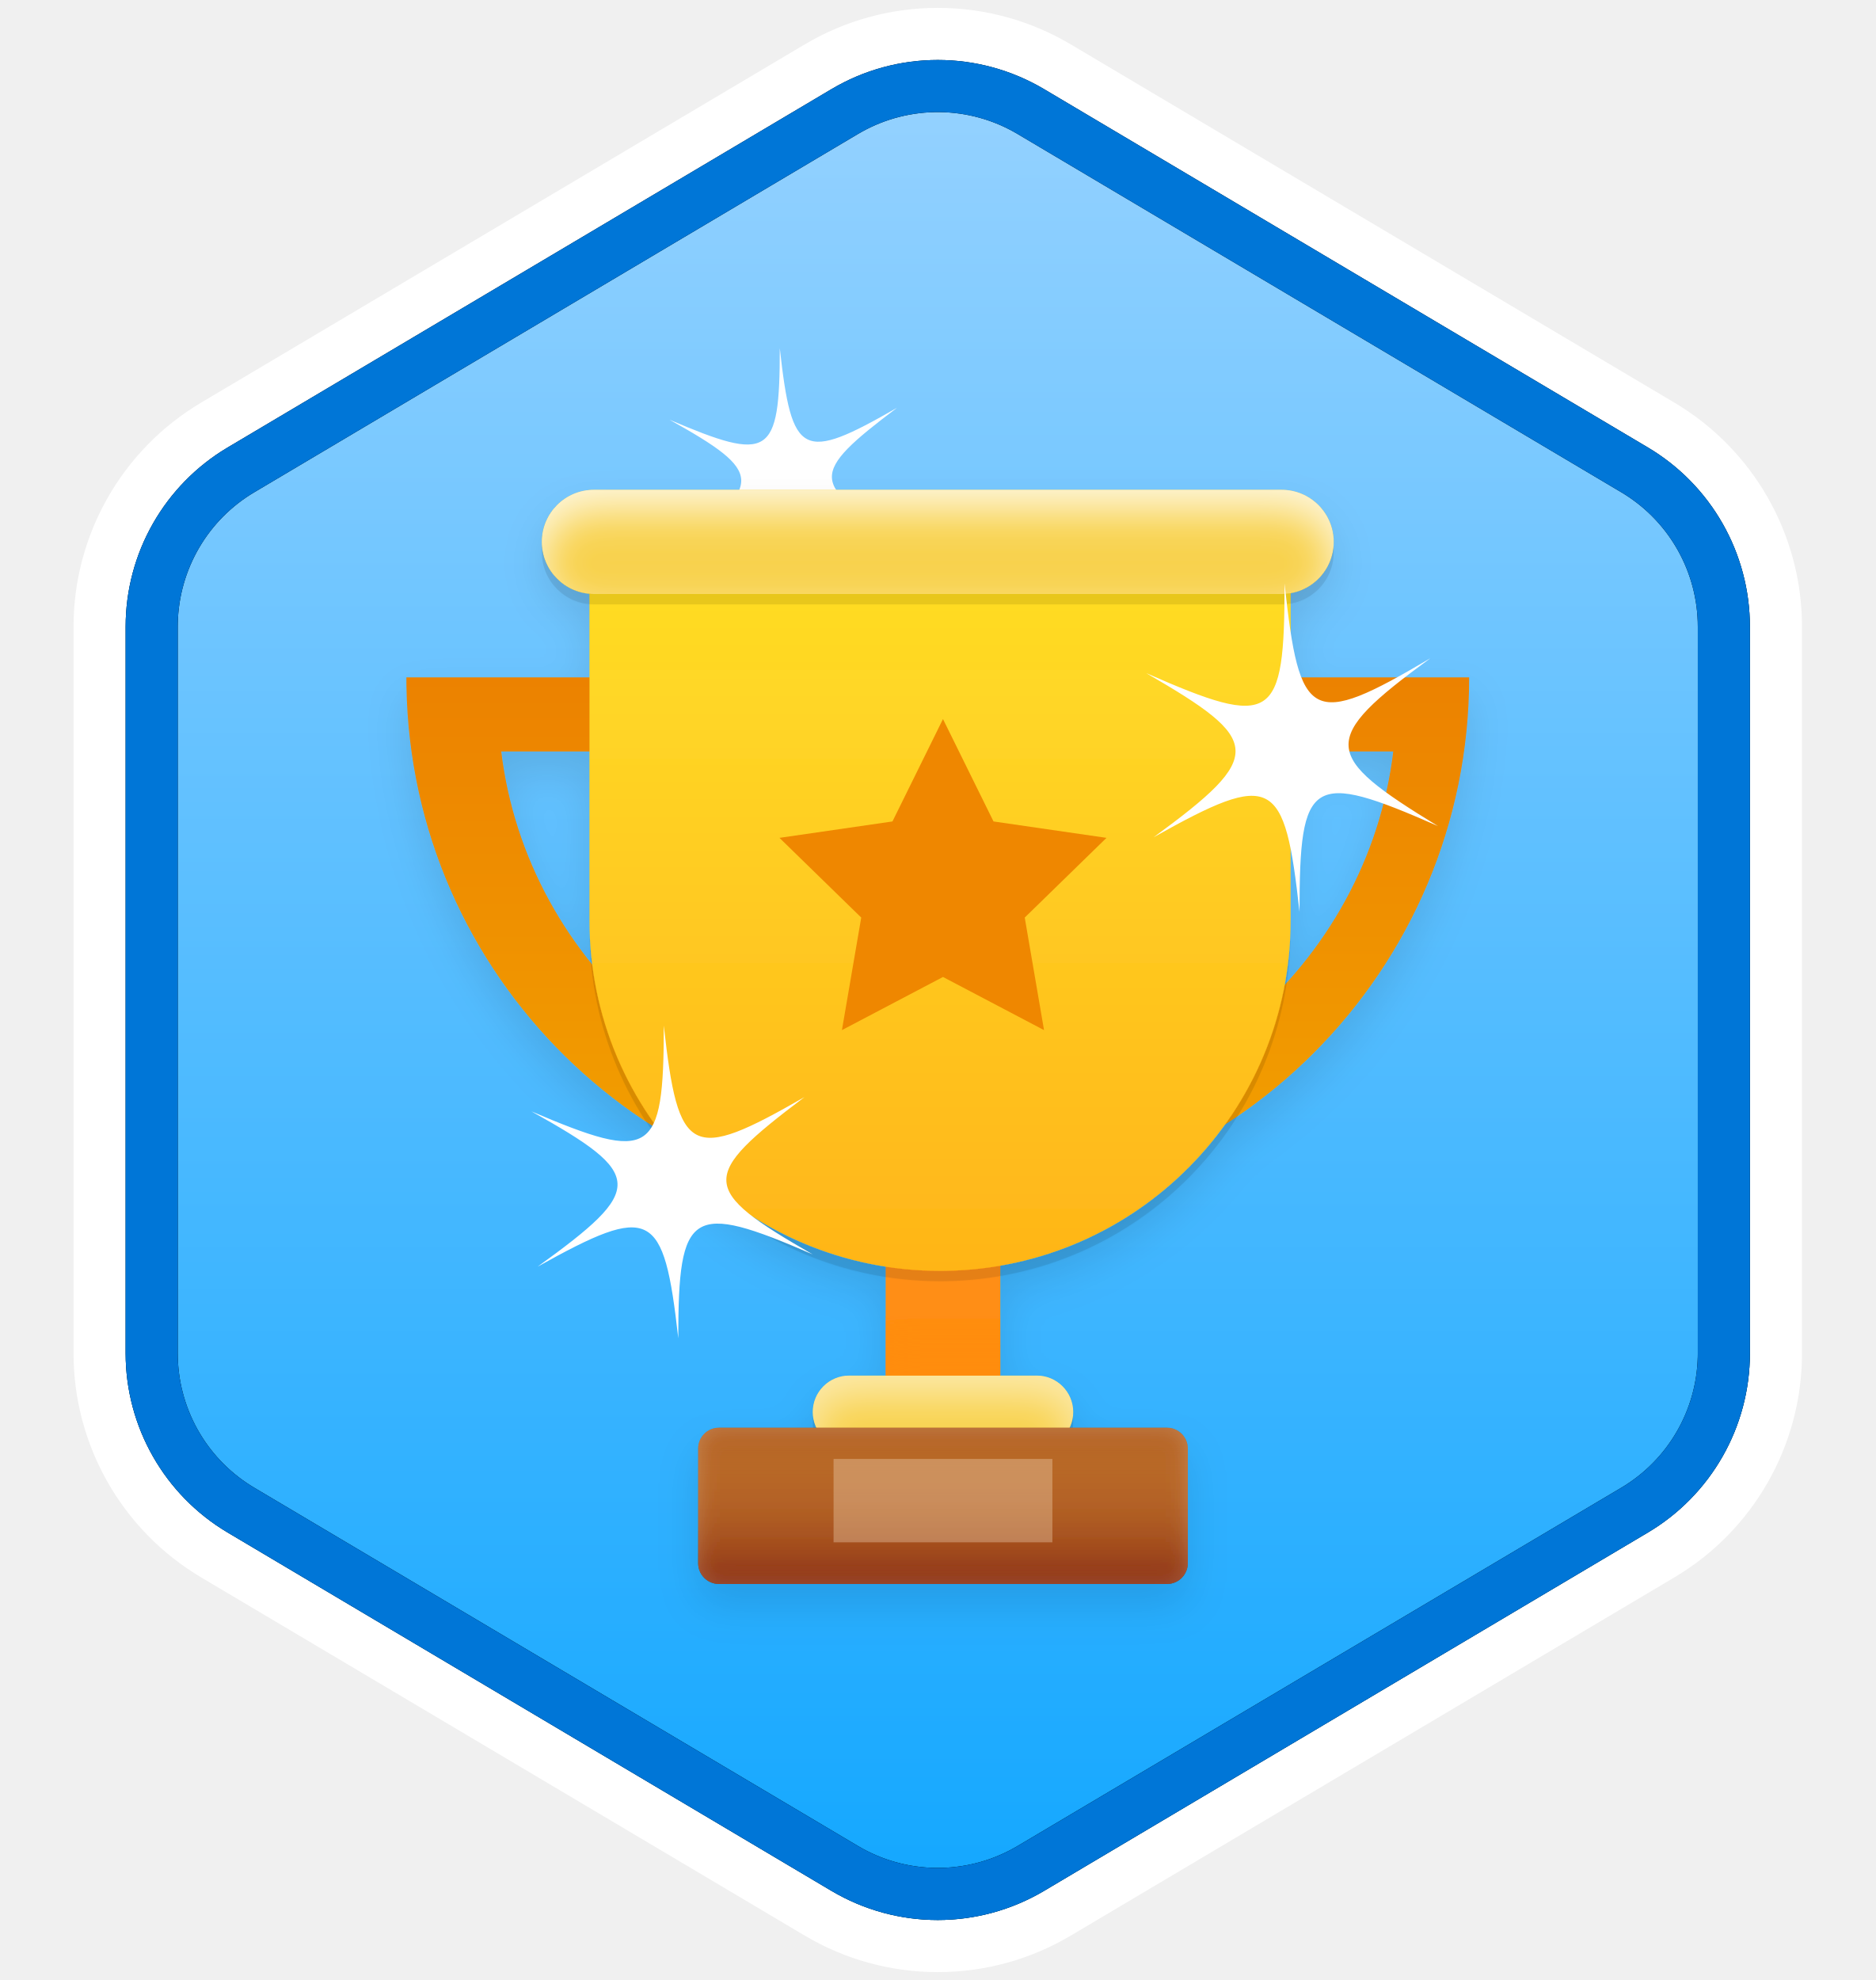
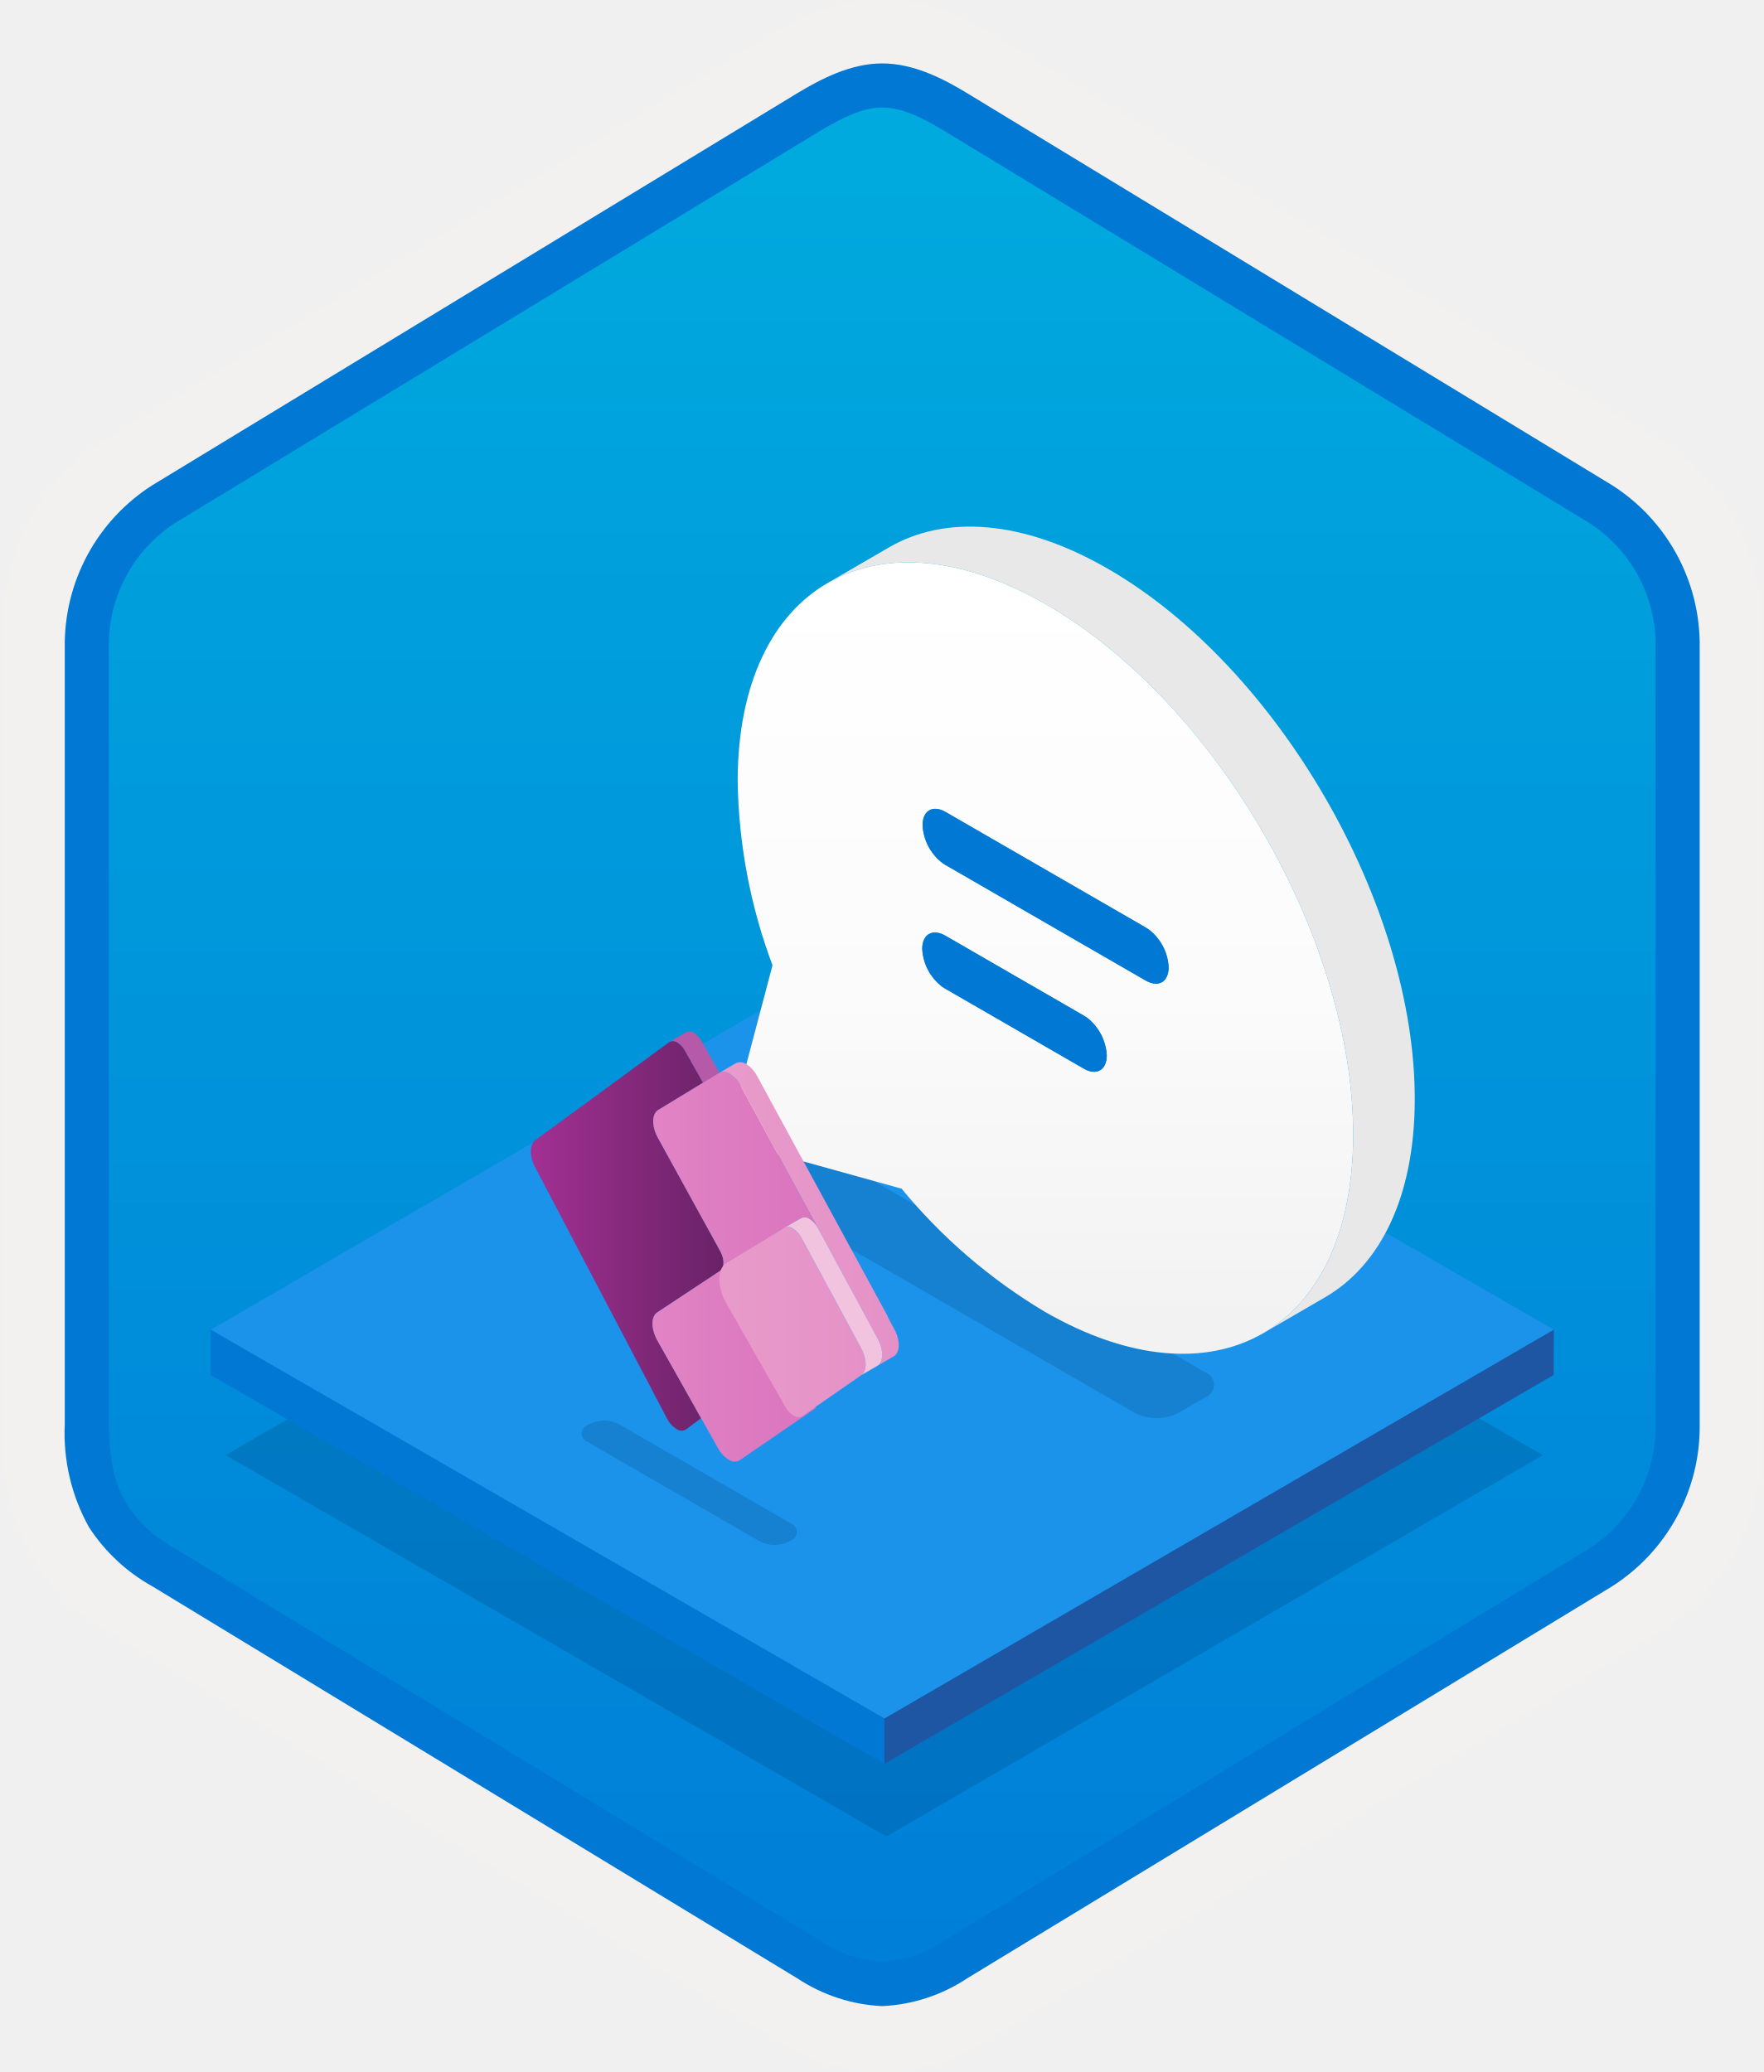
- <svg xmlns="http://www.w3.org/2000/svg" xmlns:xlink="http://www.w3.org/1999/xlink" width="180px" height="190px" viewBox="0 0 180 190" version="1.1">
-   <defs>
-     <path d="M100.206,6.556 L158.148,40.938 C164.22,44.541 167.942,51.078 167.942,58.138 L167.942,127.862 C167.942,134.922 164.22,141.459 158.148,145.062 L100.206,179.444 C93.914,183.177 86.086,183.177 79.794,179.444 L21.852,145.062 C15.78,141.459 12.058,134.922 12.058,127.862 L12.058,58.138 C12.058,51.078 15.78,44.541 21.852,40.938 L79.794,6.556 C86.086,2.823 93.914,2.823 100.206,6.556 Z" id="path-1" />
-     <linearGradient x1="50%" y1="0%" x2="50%" y2="100%" id="linearGradient-3">
-       <stop stop-color="#99D3FF" offset="0%" />
-       <stop stop-color="#0FA6FF" offset="100%" />
-     </linearGradient>
-     <path d="M88.206,3.056 L146.148,37.438 C152.22,41.041 155.942,47.578 155.942,54.638 L155.942,124.362 C155.942,131.422 152.22,137.959 146.148,141.562 L88.206,175.944 C81.914,179.677 74.086,179.677 67.794,175.944 L9.852,141.562 C3.78,137.959 0.058,131.422 0.058,124.362 L0.058,54.638 C0.058,47.578 3.78,41.041 9.852,37.438 L67.794,3.056 C74.086,-0.677 81.914,-0.677 88.206,3.056 Z M85.655,7.356 C81.043,4.62 75.331,4.557 70.669,7.17 L70.345,7.356 L12.403,41.738 C7.951,44.38 5.183,49.126 5.062,54.286 L5.058,54.638 L5.058,124.362 C5.058,129.539 7.727,134.341 12.102,137.078 L12.403,137.262 L70.345,171.644 C74.957,174.38 80.669,174.443 85.331,171.83 L85.655,171.644 L143.597,137.262 C148.049,134.62 150.817,129.874 150.938,124.714 L150.942,124.362 L150.942,54.638 C150.942,49.461 148.273,44.659 143.898,41.922 L143.597,41.738 L85.655,7.356 Z" id="path-4" />
-     <filter x="-11.7%" y="-11.4%" width="123.3%" height="122.9%" filterUnits="objectBoundingBox" id="filter-6">
-       <feOffset dx="0" dy="2" in="SourceAlpha" result="shadowOffsetOuter1" />
-       <feGaussianBlur stdDeviation="2" in="shadowOffsetOuter1" result="shadowBlurOuter1" />
-       <feColorMatrix values="0 0 0 0 0   0 0 0 0 0   0 0 0 0 0  0 0 0 0.1 0" type="matrix" in="shadowBlurOuter1" result="shadowMatrixOuter1" />
-       <feMerge>
-         <feMergeNode in="shadowMatrixOuter1" />
-         <feMergeNode in="SourceGraphic" />
-       </feMerge>
-     </filter>
-     <linearGradient x1="50%" y1="0%" x2="50%" y2="88.35%" id="linearGradient-7">
-       <stop stop-color="#EC8200" offset="0%" />
-       <stop stop-color="#F29E00" offset="100%" />
-     </linearGradient>
-     <rect id="path-8" x="0" y="0" width="11" height="25" />
-     <filter x="-44.9%" y="-116.6%" width="189.8%" height="333.1%" filterUnits="objectBoundingBox" id="filter-10">
-       <feGaussianBlur stdDeviation="4" in="SourceGraphic" />
-     </filter>
-     <filter x="-3.7%" y="-3.4%" width="107.4%" height="106.8%" filterUnits="objectBoundingBox" id="filter-11">
-       <feOffset dx="0" dy="1" in="SourceAlpha" result="shadowOffsetOuter1" />
-       <feColorMatrix values="0 0 0 0 0   0 0 0 0 0   0 0 0 0 0  0 0 0 0.1 0" type="matrix" in="shadowOffsetOuter1" result="shadowMatrixOuter1" />
-       <feMerge>
-         <feMergeNode in="shadowMatrixOuter1" />
-         <feMergeNode in="SourceGraphic" />
-       </feMerge>
-     </filter>
-     <linearGradient x1="50%" y1="2.046%" x2="50%" y2="100%" id="linearGradient-12">
-       <stop stop-color="#FFE02A" offset="0%" />
-       <stop stop-color="#FFB518" offset="100%" />
-     </linearGradient>
-     <path d="M67.865,1.182 L67.865,39.308 C67.865,57.702 53.105,72.649 34.776,72.946 L34.219,72.95 C15.637,72.95 0.573,57.89 0.573,39.308 L0.573,1.182 L0.577,0.658 L67.861,0.658 C67.863,0.832 67.865,1.007 67.865,1.182 Z" id="path-13" />
-     <filter x="-28.6%" y="-116.2%" width="157.1%" height="332.5%" filterUnits="objectBoundingBox" id="filter-15">
-       <feGaussianBlur stdDeviation="8" in="SourceGraphic" />
-     </filter>
-     <path d="M13.871,5 C13.871,2.239 16.104,0 18.872,0 L84.87,0 C87.632,0 89.871,2.244 89.871,5 L89.871,5 C89.871,7.761 87.638,10 84.87,10 L18.872,10 C16.11,10 13.871,7.756 13.871,5 L13.871,5 Z" id="path-16" />
-     <filter x="-0.7%" y="-5.0%" width="101.3%" height="120.0%" filterUnits="objectBoundingBox" id="filter-17">
-       <feOffset dx="0" dy="1" in="SourceAlpha" result="shadowOffsetOuter1" />
-       <feColorMatrix values="0 0 0 0 0   0 0 0 0 0   0 0 0 0 0  0 0 0 0.09 0" type="matrix" in="shadowOffsetOuter1" />
-     </filter>
-     <filter x="-3.9%" y="-30.0%" width="107.9%" height="170.0%" filterUnits="objectBoundingBox" id="filter-18">
-       <feGaussianBlur stdDeviation="2" in="SourceAlpha" result="shadowBlurInner1" />
-       <feOffset dx="0" dy="2" in="shadowBlurInner1" result="shadowOffsetInner1" />
-       <feComposite in="shadowOffsetInner1" in2="SourceAlpha" operator="arithmetic" k2="-1" k3="1" result="shadowInnerInner1" />
-       <feColorMatrix values="0 0 0 0 1   0 0 0 0 1   0 0 0 0 1  0 0 0 0.792 0" type="matrix" in="shadowInnerInner1" />
-     </filter>
-     <path d="M39.871,88.5 C39.871,86.567 41.435,85 43.373,85 L61.369,85 C63.303,85 64.871,86.571 64.871,88.5 L64.871,88.5 C64.871,90.433 63.307,92 61.369,92 L43.373,92 C41.439,92 39.871,90.429 39.871,88.5 L39.871,88.5 Z" id="path-19" />
-     <filter x="-2.0%" y="-7.1%" width="104.0%" height="128.6%" filterUnits="objectBoundingBox" id="filter-20">
-       <feOffset dx="0" dy="1" in="SourceAlpha" result="shadowOffsetOuter1" />
-       <feColorMatrix values="0 0 0 0 0   0 0 0 0 0   0 0 0 0 0  0 0 0 0.09 0" type="matrix" in="shadowOffsetOuter1" />
-     </filter>
-     <filter x="-12.0%" y="-42.9%" width="124.0%" height="200.0%" filterUnits="objectBoundingBox" id="filter-21">
-       <feGaussianBlur stdDeviation="2" in="SourceAlpha" result="shadowBlurInner1" />
-       <feOffset dx="0" dy="2" in="shadowBlurInner1" result="shadowOffsetInner1" />
-       <feComposite in="shadowOffsetInner1" in2="SourceAlpha" operator="arithmetic" k2="-1" k3="1" result="shadowInnerInner1" />
-       <feColorMatrix values="0 0 0 0 1   0 0 0 0 1   0 0 0 0 1  0 0 0 0.521 0" type="matrix" in="shadowInnerInner1" />
-     </filter>
-     <linearGradient x1="50%" y1="0%" x2="50%" y2="100%" id="linearGradient-22">
-       <stop stop-color="#FFFFFF" stop-opacity="0.028" offset="0%" />
-       <stop stop-color="#000000" stop-opacity="0.5" offset="100%" />
-     </linearGradient>
-     <rect id="path-23" x="28.871" y="90" width="47" height="15" rx="2" />
-     <filter x="-2.1%" y="-6.7%" width="104.3%" height="113.3%" filterUnits="objectBoundingBox" id="filter-24">
-       <feGaussianBlur stdDeviation="1" in="SourceAlpha" result="shadowBlurInner1" />
-       <feOffset dx="0" dy="0" in="shadowBlurInner1" result="shadowOffsetInner1" />
-       <feComposite in="shadowOffsetInner1" in2="SourceAlpha" operator="arithmetic" k2="-1" k3="1" result="shadowInnerInner1" />
-       <feColorMatrix values="0 0 0 0 1   0 0 0 0 1   0 0 0 0 1  0 0 0 0.197 0" type="matrix" in="shadowInnerInner1" />
-     </filter>
-   </defs>
-   <g id="Badges" stroke="none" stroke-width="1" fill="none" fill-rule="evenodd">
-     <g id="Generic-Trophy-and-Badge" transform="translate(-120, -35)">
-       <g id="Generic-Trophy-and-Badge/generic-trophy" transform="translate(158, 68)">
-         <g id="Trophy-Plates/Hex" transform="translate(2, 12)">
-           <g id="BG" transform="translate(-40, -43)">
-             <mask id="mask-2" fill="white">
-               <use xlink:href="#path-1" />
-             </mask>
-             <path stroke="#FFFFFF" stroke-width="5" d="M101.482,4.406 C97.943,2.306 93.971,1.256 90,1.256 C86.029,1.256 82.057,2.306 78.518,4.406 L20.576,38.788 C13.745,42.842 9.558,50.196 9.558,58.138 L9.558,127.862 C9.558,135.804 13.745,143.158 20.576,147.212 L78.518,181.594 C82.057,183.694 86.029,184.744 90,184.744 C93.971,184.744 97.943,183.694 101.482,181.594 L159.424,147.212 C166.255,143.158 170.442,135.804 170.442,127.862 L170.442,58.138 C170.442,50.196 166.255,42.842 159.424,38.788 L101.482,4.406 Z" />
-             <g id="Colors/Microsoft-365/BG-Gradient-1" mask="url(#mask-2)" fill="url(#linearGradient-3)">
-               <g transform="translate(0, 0.5)" id="Rectangle">
-                 <rect x="0" y="0" width="180" height="185" />
-               </g>
-             </g>
-           </g>
-           <g id="Border" transform="translate(-28, -39.5)">
-             <mask id="mask-5" fill="white">
-               <use xlink:href="#path-4" />
-             </mask>
-             <use fill="#000000" fill-rule="nonzero" xlink:href="#path-4" />
-             <g id="Colors/Microsoft-365/Border" mask="url(#mask-5)" fill="#0076D7">
-               <g transform="translate(-12, -3)" id="Microsoft-365/Border">
-                 <rect x="0" y="0" width="180" height="185" />
-               </g>
-             </g>
-           </g>
-         </g>
-         <path d="M37.996,25.412 C36.837,15.117 35.845,14.628 26.746,19.692 C35.348,13.483 35.348,12.339 26.25,7.274 C35.846,11.359 36.839,10.868 36.839,0.412 C37.997,10.87 38.989,11.359 48.088,6.131 C39.651,12.504 39.651,13.484 48.75,18.713 C38.989,14.464 37.997,15.119 37.997,25.411 L37.996,25.412 Z" id="Spark" fill="#FFFFFF" />
-         <path d="M67.996,65.412 C66.837,55.117 65.845,54.628 56.746,59.692 C65.348,53.483 65.348,52.339 56.25,47.274 C65.846,51.359 66.839,50.868 66.839,40.412 C67.997,50.87 68.989,51.359 78.088,46.131 C69.651,52.504 69.651,53.484 78.75,58.713 C68.989,54.464 67.997,55.119 67.997,65.411 L67.996,65.412 Z" id="Spark" fill="#FFFFFF" />
-         <g id="Group" transform="translate(0.129032, 14)">
-           <g id="Trophy" filter="url(#filter-6)">
-             <path d="M102.871,18 C102.871,46.167 80.037,69 51.871,69 C23.986,69 1.328,46.621 0.878,18.843 L0.871,18 L102.871,18 Z M95.585,25.108 L9.978,25.108 C12.456,45.616 30.675,61.538 52.782,61.538 C74.889,61.538 93.107,45.616 95.585,25.108 L95.585,25.108 Z" id="Combined-Shape" fill="url(#linearGradient-7)" />
-             <g id="Rectangle-46" transform="translate(46.87097, 70)">
-               <mask id="mask-9" fill="white">
-                 <use xlink:href="#path-8" />
-               </mask>
-               <use id="Mask" fill="#FF8E16" xlink:href="#path-8" />
-               <rect fill="#F07D42" style="mix-blend-mode: overlay;" filter="url(#filter-10)" mask="url(#mask-9)" x="-6.286" y="10.294" width="26.714" height="10.294" />
-             </g>
-             <g id="Rectangle-44" filter="url(#filter-11)" transform="translate(17.87097, 2)">
-               <mask id="mask-14" fill="white">
-                 <use xlink:href="#path-13" />
-               </mask>
-               <use id="Mask" fill="url(#linearGradient-12)" xlink:href="#path-13" />
-               <rect fill="#D2691B" style="mix-blend-mode: overlay;" opacity="0.3" filter="url(#filter-15)" mask="url(#mask-14)" x="-6.112" y="-7.374" width="84.045" height="20.646" />
-             </g>
-             <g id="Rectangle-43">
-               <use fill="black" fill-opacity="1" filter="url(#filter-17)" xlink:href="#path-16" />
-               <use fill="#F8D24E" fill-rule="evenodd" xlink:href="#path-16" />
-               <use fill="black" fill-opacity="1" filter="url(#filter-18)" xlink:href="#path-16" />
-             </g>
-             <g id="Rectangle-43">
-               <use fill="black" fill-opacity="1" filter="url(#filter-20)" xlink:href="#path-19" />
-               <use fill="#F8D24E" fill-rule="evenodd" xlink:href="#path-19" />
-               <use fill="black" fill-opacity="1" filter="url(#filter-21)" xlink:href="#path-19" />
-             </g>
-             <g id="Rectangle-41">
-               <use fill="#B26025" fill-rule="evenodd" xlink:href="#path-23" />
-               <use fill="url(#linearGradient-22)" fill-rule="evenodd" style="mix-blend-mode: overlay;" xlink:href="#path-23" />
-               <use fill="black" fill-opacity="1" filter="url(#filter-24)" xlink:href="#path-23" />
-             </g>
-             <rect id="Rectangle-45" fill="#FFF3D8" opacity="0.3" x="41.871" y="93" width="21" height="8" />
-           </g>
-           <polygon id="Star" fill="#EF8700" points="52.371 46.75 42.673 51.849 44.525 41.049 36.679 33.401 47.522 31.826 52.371 22 57.22 31.826 68.063 33.401 60.217 41.049 62.069 51.849" />
-           <path d="M26.966,81.412 C25.575,69.058 24.386,68.471 13.466,74.549 C23.789,67.098 23.789,65.725 12.871,59.647 C24.386,64.549 25.577,63.96 25.577,51.412 C26.968,63.961 28.158,64.549 39.077,58.275 C28.953,65.922 28.953,67.099 39.871,73.373 C28.157,68.275 26.967,69.06 26.967,81.411 L26.966,81.412 Z" id="Spark" fill="#FFFFFF" />
-         </g>
-         <path d="M86.719,54.5 C85.284,41.615 84.205,40.898 72.719,47.341 C83.49,39.467 83.129,38.033 72,31.59 C84.206,36.96 85.281,36.243 85.281,23 C86.716,36.243 87.795,36.96 99.281,30.159 C88.51,38.033 88.871,39.467 100,46.268 C87.794,40.898 86.719,41.616 86.719,54.5 Z" id="Spark" fill="#FFFFFF" />
-       </g>
+ <svg xmlns="http://www.w3.org/2000/svg" width="160" height="188" viewBox="0 0 160 188" fill="none">
+   <g clip-path="url(#clip0_1134_2121)">
+     <path d="M80.033 188C83.115 187.994 86.135 187.141 88.764 185.534L150.739 147.874C153.52 146.11 155.804 143.665 157.375 140.771C158.945 137.876 159.749 134.628 159.711 131.336V56.621C159.747 53.328 158.942 50.081 157.372 47.187C155.802 44.293 153.519 41.848 150.739 40.083L88.764 2.423C86.13 0.838 83.115 0 80.041 0C76.967 0 73.952 0.838 71.318 2.423L9.343 40.098C6.56 41.86 4.273 44.305 2.7 47.199C1.127 50.093 0.32 53.342 0.355 56.636V131.336C0.337 134.119 0.912 136.874 2.041 139.418C3.171 141.962 4.83 144.236 6.907 146.089V146.115L71.318 185.549C73.944 187.149 76.959 187.996 80.033 188V188ZM80.681 6.952C82.633 6.952 85.11 8.165 86.82 9.209L147.577 46.403C151.329 48.688 153.445 55.284 153.445 60.035L152.813 131.336C152.813 136.087 149.614 140.355 145.861 142.64L85.466 179.021C82.031 181.109 79.241 181.109 75.806 179.021L14.598 142.549C10.846 140.265 7.827 136.072 7.827 131.336V57.688C7.86 55.323 8.469 53.001 9.602 50.925C10.734 48.848 12.356 47.079 14.327 45.771L74.903 9.209C76.613 8.165 78.729 6.952 80.681 6.952Z" fill="#F2F1F0" />
+     <path fill-rule="evenodd" clip-rule="evenodd" d="M87.932 10.533C85.561 9.059 82.825 8.278 80.034 8.278C77.242 8.278 74.506 9.059 72.135 10.533L16.001 44.864C13.475 46.476 11.402 48.706 9.98 51.344C8.558 53.981 7.834 56.938 7.876 59.934V128.038C7.836 131.033 8.561 133.99 9.983 136.627C11.405 139.264 13.476 141.495 16.001 143.108L72.135 177.439C74.506 178.912 77.242 179.694 80.034 179.694C82.825 179.694 85.561 178.912 87.932 177.439L144.066 143.108C146.591 141.495 148.663 139.264 150.085 136.627C151.507 133.99 152.232 131.033 152.192 128.038V59.934C152.23 56.939 151.504 53.983 150.082 51.346C148.66 48.709 146.59 46.478 144.066 44.864L87.932 10.533Z" fill="url(#paint0_linear_1134_2121)" />
+     <path fill-rule="evenodd" clip-rule="evenodd" d="M80.034 9.754C81.717 9.754 83.6 10.62 85.666 11.878L144.132 47.42C146.024 48.634 147.573 50.311 148.634 52.292C149.694 54.273 150.231 56.492 150.192 58.739V129.218C150.231 131.464 149.694 133.684 148.634 135.664C147.573 137.645 146.024 139.322 144.132 140.536L85.668 176.078L85.666 176.079C83.996 177.218 82.051 177.889 80.034 178.022C78.016 177.889 76.071 177.218 74.401 176.079L74.4 176.078L15.938 140.538L15.936 140.537C14.147 139.573 12.622 138.186 11.494 136.497C10.517 134.894 9.876 132.679 9.876 129.218V58.739C9.837 56.492 10.373 54.273 11.434 52.292C12.495 50.311 14.044 48.634 15.935 47.421L74.392 11.883L74.396 11.881C76.48 10.628 78.34 9.754 80.034 9.754ZM87.746 8.461L146.21 44.003C148.689 45.573 150.723 47.751 152.121 50.331C153.518 52.911 154.231 55.806 154.192 58.739V129.218C154.231 132.151 153.518 135.046 152.121 137.626C150.723 140.205 148.688 142.384 146.21 143.955L87.745 179.496C85.451 181.021 82.786 181.894 80.034 182.022C77.282 181.894 74.616 181.021 72.322 179.496H72.321L13.857 143.954L13.855 143.953C11.52 142.66 9.536 140.814 8.078 138.579C6.484 135.725 5.721 132.482 5.876 129.218V58.739C5.837 55.805 6.55 52.911 7.947 50.331C9.344 47.751 11.379 45.572 13.858 44.002L72.322 8.461L72.33 8.456C74.421 7.198 77.129 5.754 80.034 5.754C82.92 5.754 85.637 7.177 87.746 8.461V8.461Z" fill="#0078D4" />
+     <g opacity="0.2">
+       <path d="M139.965 132.026L80.415 166.633L20.476 132.027L80.026 97.42L139.965 132.026Z" fill="#003067" />
+     </g>
+     <path d="M140.956 120.649L80.233 155.937L19.122 120.654L79.844 85.366L140.956 120.649Z" fill="#1B93EB" />
+     <path d="M140.956 120.649L140.944 124.755L80.222 160.043L80.233 155.937L140.956 120.649Z" fill="#1F56A3" />
+     <path d="M80.234 155.937L80.222 160.043L19.11 124.76L19.122 120.654L80.234 155.937Z" fill="#0078D4" />
+     <g opacity="0.2">
+       <path d="M109.312 124.509C109.55 124.589 109.757 124.741 109.905 124.944C110.052 125.147 110.132 125.391 110.133 125.642C110.134 125.893 110.057 126.138 109.912 126.342C109.768 126.547 109.562 126.701 109.325 126.784L106.862 128.215C106.256 128.52 105.587 128.677 104.909 128.675C104.23 128.673 103.562 128.511 102.958 128.202L66.23 106.997C65.996 106.916 65.794 106.765 65.65 106.565C65.506 106.364 65.428 106.124 65.427 105.877C65.425 105.63 65.501 105.389 65.642 105.187C65.784 104.985 65.985 104.832 66.217 104.749L68.68 103.317C69.284 103.009 69.952 102.846 70.631 102.844C71.309 102.842 71.978 102.999 72.584 103.304L109.312 124.509Z" fill="#003067" />
+     </g>
+     <path d="M100.514 51.61C92.757 47.131 85.725 46.715 80.646 49.666L75.062 52.911C80.141 49.959 87.174 50.376 94.93 54.855C110.358 63.762 122.811 85.331 122.76 103.058C122.735 111.853 119.631 118.042 114.622 120.952L120.206 117.708C125.215 114.797 128.319 108.608 128.344 99.813C128.394 82.086 115.941 60.517 100.514 51.61Z" fill="#E8E8E8" />
+     <path d="M94.93 54.855C110.358 63.762 122.811 85.331 122.76 103.058C122.71 120.766 110.176 127.909 94.749 119.002C89.822 116.057 85.44 112.287 81.793 107.855L69.812 104.527C69.597 104.466 69.39 104.378 69.198 104.265C68.616 103.884 68.115 103.392 67.724 102.818C67.332 102.243 67.058 101.597 66.918 100.916C66.817 100.463 66.818 99.993 66.921 99.54L70.079 87.585C68.068 82.22 66.999 76.547 66.918 70.818C66.969 53.091 79.52 45.958 94.93 54.855ZM104.206 89.105C105.235 89.544 106.014 88.984 106.017 87.764C105.983 87.097 105.805 86.445 105.495 85.854C105.184 85.263 104.749 84.746 104.22 84.339L103.933 84.154L85.791 73.68L85.505 73.534C84.476 73.095 83.697 73.655 83.694 74.876C83.728 75.542 83.906 76.194 84.216 76.785C84.527 77.376 84.962 77.893 85.491 78.3L85.778 78.485L103.919 88.959L104.206 89.105L104.206 89.105ZM98.594 97.101C99.622 97.539 100.401 96.98 100.404 95.759C100.368 95.093 100.189 94.442 99.879 93.851C99.569 93.26 99.135 92.743 98.607 92.335L98.32 92.15L85.76 84.898L85.473 84.752C84.444 84.332 83.665 84.872 83.662 86.093C83.696 86.76 83.874 87.412 84.184 88.003C84.495 88.594 84.93 89.111 85.459 89.518L85.746 89.703L98.307 96.954L98.594 97.101" fill="url(#paint1_linear_1134_2121)" />
+     <path d="M104.206 89.105C105.235 89.544 106.014 88.984 106.017 87.764C105.983 87.097 105.805 86.445 105.494 85.854C105.184 85.263 104.749 84.746 104.22 84.339L103.933 84.154L85.791 73.68L85.505 73.534C84.476 73.095 83.697 73.655 83.694 74.876C83.728 75.542 83.906 76.194 84.216 76.785C84.527 77.376 84.962 77.893 85.491 78.3L85.778 78.485L103.919 88.959L104.206 89.105V89.105ZM98.594 97.101C99.622 97.539 100.401 96.98 100.404 95.759C100.368 95.093 100.189 94.442 99.879 93.851C99.569 93.26 99.135 92.743 98.607 92.335L98.32 92.15L85.759 84.898L85.473 84.752C84.444 84.332 83.665 84.872 83.662 86.093C83.696 86.76 83.874 87.412 84.184 88.003C84.495 88.594 84.93 89.111 85.459 89.518L85.746 89.703L98.307 96.954L98.594 97.101" fill="#0078D4" />
+     <path d="M61.445 94.587C61.735 94.768 61.973 95.022 62.135 95.323L63.782 98.237L59.716 100.707C59.116 101.076 59.103 102.191 59.691 103.255L65.322 113.49C65.738 114.242 65.736 115.034 65.321 115.312L59.623 119.079C59.036 119.466 59.051 120.591 59.644 121.648L63.602 128.673L62.224 129.704C62.092 129.781 61.941 129.818 61.788 129.809C61.636 129.801 61.49 129.747 61.367 129.656C61.002 129.427 60.707 129.102 60.514 128.717L48.554 105.924C48.021 104.906 48.024 103.843 48.566 103.451L60.724 94.55C60.834 94.484 60.962 94.452 61.09 94.459C61.219 94.465 61.342 94.51 61.445 94.587V94.587Z" fill="url(#paint2_linear_1134_2121)" />
+     <path d="M63.637 94.45C63.475 94.149 63.237 93.896 62.947 93.715C62.85 93.645 62.737 93.602 62.618 93.59C62.5 93.578 62.38 93.598 62.272 93.647L60.77 94.52C60.878 94.471 60.998 94.451 61.117 94.463C61.235 94.474 61.349 94.517 61.445 94.587C61.735 94.768 61.973 95.022 62.135 95.323L63.782 98.237L65.284 97.365L63.637 94.45Z" fill="#B559A9" />
+     <path d="M66.197 97.427C66.607 97.683 66.94 98.044 67.163 98.472L79.057 120.356C79.151 120.53 79.235 120.706 79.309 120.881L74.204 111.431C74.028 111.086 73.761 110.796 73.433 110.591C73.326 110.513 73.199 110.465 73.066 110.453C72.933 110.442 72.8 110.466 72.68 110.525L67.406 113.723C66.542 114.252 66.542 115.881 67.405 117.402L72.743 126.779C72.919 127.103 73.176 127.375 73.489 127.57C73.665 127.686 73.878 127.733 74.087 127.703L67.072 132.514C66.918 132.592 66.746 132.626 66.575 132.613C66.403 132.599 66.239 132.538 66.1 132.437C65.702 132.188 65.375 131.84 65.153 131.427L63.602 128.674L59.644 121.648C59.051 120.591 59.036 119.466 59.623 119.079L65.321 115.312C65.736 115.034 65.738 114.242 65.322 113.49L59.691 103.255C59.104 102.191 59.116 101.076 59.717 100.707L63.782 98.237L65.254 97.343C65.404 97.27 65.571 97.239 65.737 97.254C65.904 97.269 66.063 97.329 66.197 97.427Z" fill="url(#paint3_linear_1134_2121)" />
+     <path d="M81.119 120.579L80.811 120.008L80.535 119.497L80.559 119.483L68.665 97.599C68.442 97.171 68.108 96.81 67.699 96.554C67.566 96.458 67.411 96.399 67.248 96.383C67.085 96.366 66.92 96.394 66.771 96.461L65.269 97.334C65.418 97.266 65.583 97.239 65.746 97.255C65.909 97.272 66.064 97.331 66.197 97.427C66.606 97.683 66.94 98.044 67.163 98.472L74.206 111.43L74.204 111.431L79.309 120.881L79.617 121.451C80.169 122.469 80.166 123.532 79.62 123.911L81.121 123.038C81.668 122.66 81.671 121.596 81.119 120.579Z" fill="url(#paint4_linear_1134_2121)" />
+     <path d="M71.931 111.464C72.259 111.669 72.526 111.959 72.702 112.304L77.807 121.754L78.115 122.324C78.667 123.342 78.664 124.405 78.118 124.784L72.765 128.5C72.71 128.537 72.649 128.562 72.585 128.575C72.376 128.605 72.163 128.558 71.987 128.443C71.674 128.248 71.417 127.976 71.241 127.652L65.903 118.275C65.04 116.753 65.04 115.125 65.904 114.596L71.178 111.398C71.298 111.339 71.431 111.315 71.564 111.326C71.697 111.338 71.824 111.385 71.931 111.464V111.464Z" fill="url(#paint5_linear_1134_2121)" />
+     <path d="M79.617 121.452L79.309 120.881L74.204 111.431C74.028 111.086 73.761 110.796 73.433 110.591C73.327 110.514 73.203 110.467 73.073 110.454C72.943 110.442 72.811 110.463 72.692 110.518L71.191 111.39C71.309 111.336 71.441 111.314 71.571 111.327C71.701 111.34 71.825 111.387 71.931 111.464C72.26 111.669 72.526 111.959 72.702 112.304L77.807 121.754L78.115 122.324C78.667 123.342 78.664 124.405 78.118 124.784L79.62 123.911C80.166 123.532 80.169 122.469 79.617 121.452Z" fill="#F1C3DF" />
+     <g opacity="0.2">
+       <path d="M71.741 138.225C71.901 138.28 72.04 138.383 72.139 138.521C72.237 138.658 72.29 138.823 72.291 138.993C72.291 139.162 72.238 139.327 72.14 139.465C72.042 139.603 71.903 139.707 71.743 139.762L71.585 139.854C71.174 140.063 70.721 140.172 70.261 140.172C69.801 140.172 69.347 140.063 68.937 139.854L53.32 130.838C53.16 130.784 53.02 130.682 52.921 130.545C52.822 130.408 52.768 130.243 52.767 130.074C52.766 129.905 52.818 129.74 52.916 129.602C53.014 129.464 53.152 129.36 53.312 129.304L53.47 129.212C53.881 129.002 54.335 128.893 54.797 128.892C55.258 128.892 55.712 129 56.124 129.208L71.741 138.225Z" fill="#003067" />
    </g>
  </g>
+   <defs>
+     <linearGradient id="paint0_linear_1134_2121" x1="80.034" y1="8.278" x2="80.034" y2="179.694" gradientUnits="userSpaceOnUse">
+       <stop stop-color="#00ABDE" />
+       <stop offset="1" stop-color="#007ED8" />
+     </linearGradient>
+     <linearGradient id="paint1_linear_1134_2121" x1="94.802" y1="120.258" x2="94.802" y2="52.59" gradientUnits="userSpaceOnUse">
+       <stop stop-color="#F2F2F2" />
+       <stop offset="0.44" stop-color="#FBFBFB" />
+       <stop offset="1" stop-color="white" />
+     </linearGradient>
+     <linearGradient id="paint2_linear_1134_2121" x1="48.157" y1="112.134" x2="65.633" y2="112.134" gradientUnits="userSpaceOnUse">
+       <stop stop-color="#A23093" />
+       <stop offset="1" stop-color="#692266" />
+     </linearGradient>
+     <linearGradient id="paint3_linear_1134_2121" x1="59.191" y1="114.933" x2="79.309" y2="114.933" gradientUnits="userSpaceOnUse">
+       <stop stop-color="#E184C4" />
+       <stop offset="1" stop-color="#D76EBC" />
+     </linearGradient>
+     <linearGradient id="paint4_linear_1134_2121" x1="65.269" y1="110.143" x2="81.532" y2="110.143" gradientUnits="userSpaceOnUse">
+       <stop stop-color="#E89BCA" />
+       <stop offset="1" stop-color="#E591C8" />
+     </linearGradient>
+     <linearGradient id="paint5_linear_1134_2121" x1="65.256" y1="119.954" x2="78.528" y2="119.954" gradientUnits="userSpaceOnUse">
+       <stop stop-color="#E89BCA" />
+       <stop offset="1" stop-color="#E591C8" />
+     </linearGradient>
+     <clipPath id="clip0_1134_2121">
+       <rect width="159.356" height="188" fill="white" transform="translate(0.355469)" />
+     </clipPath>
+   </defs>
</svg>
